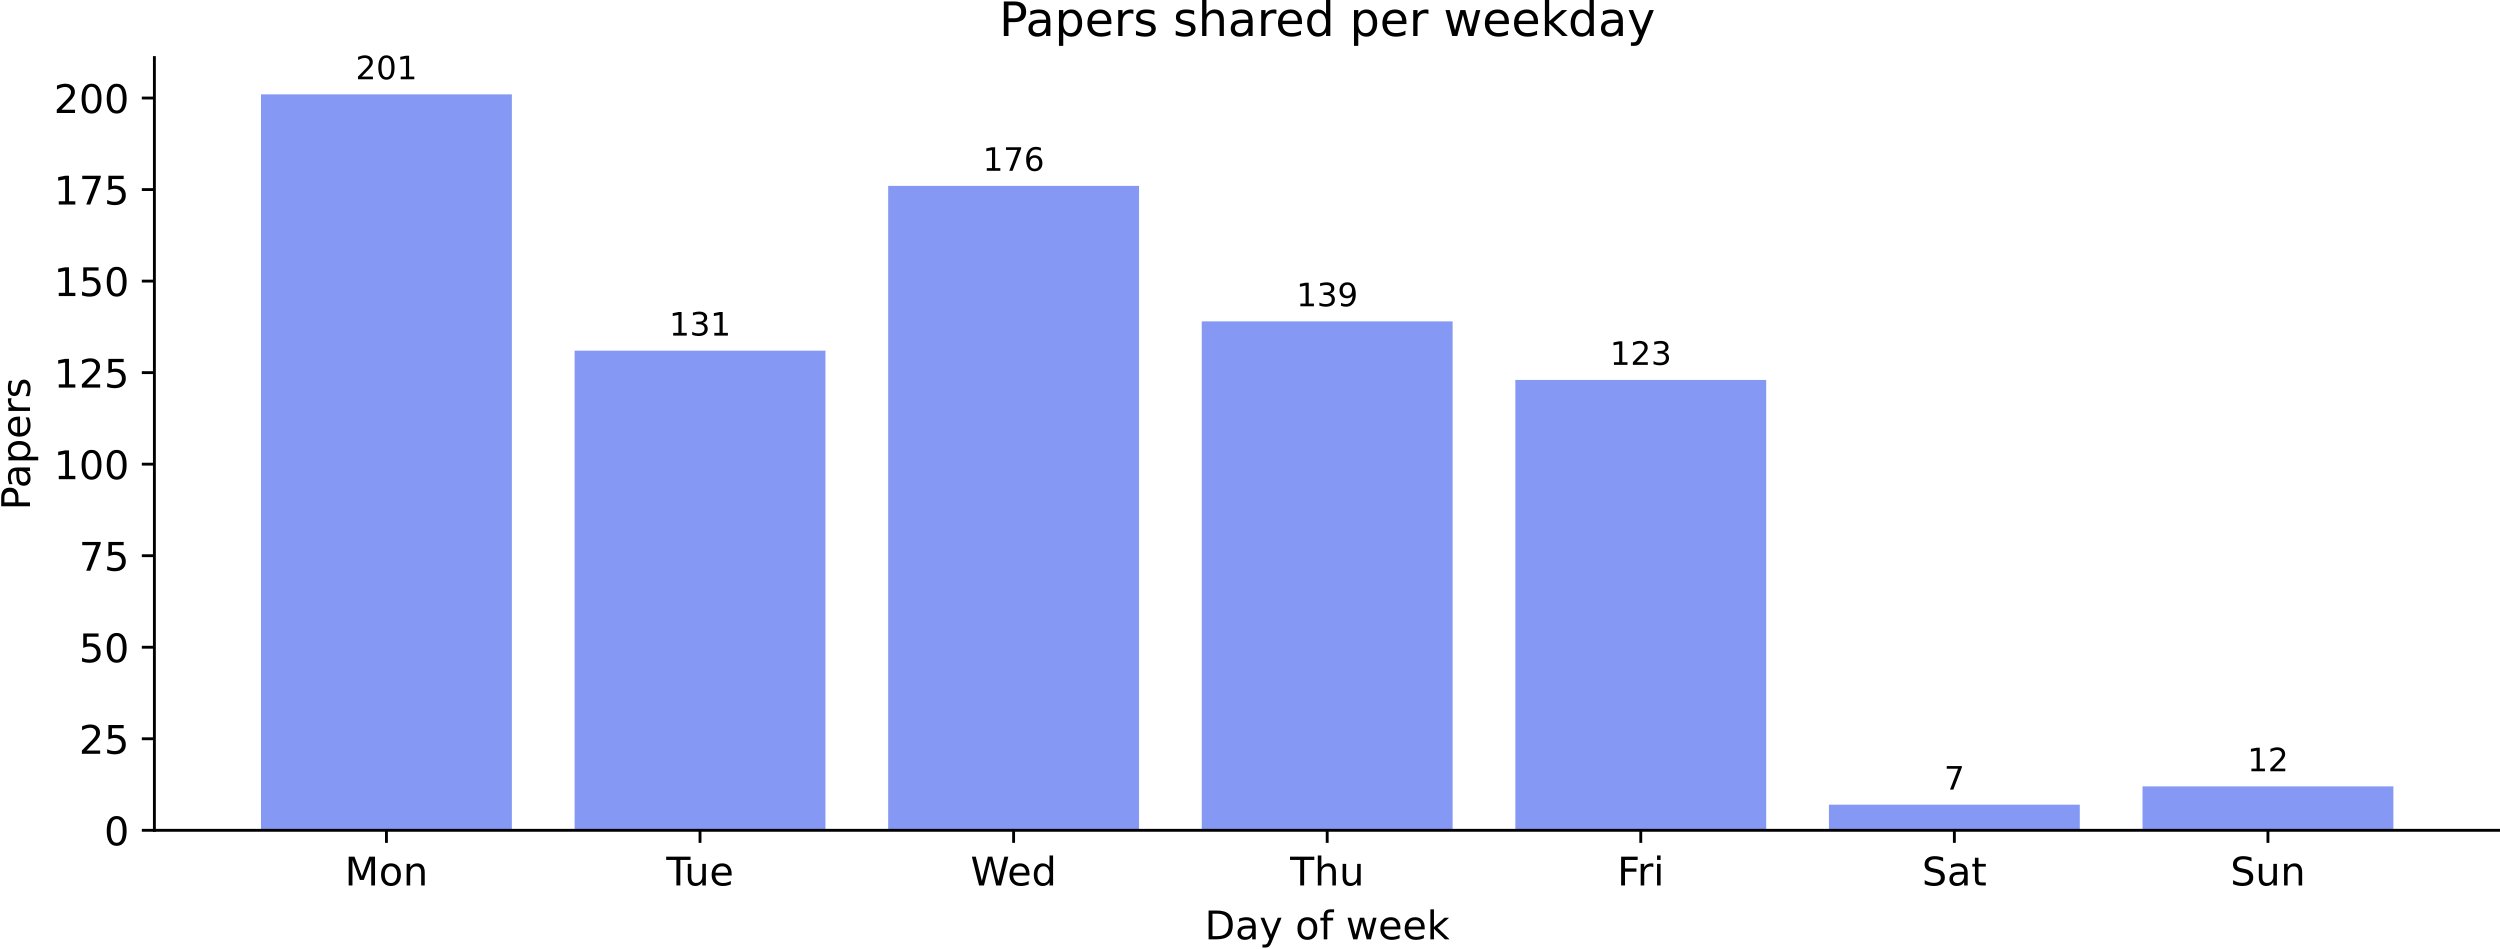
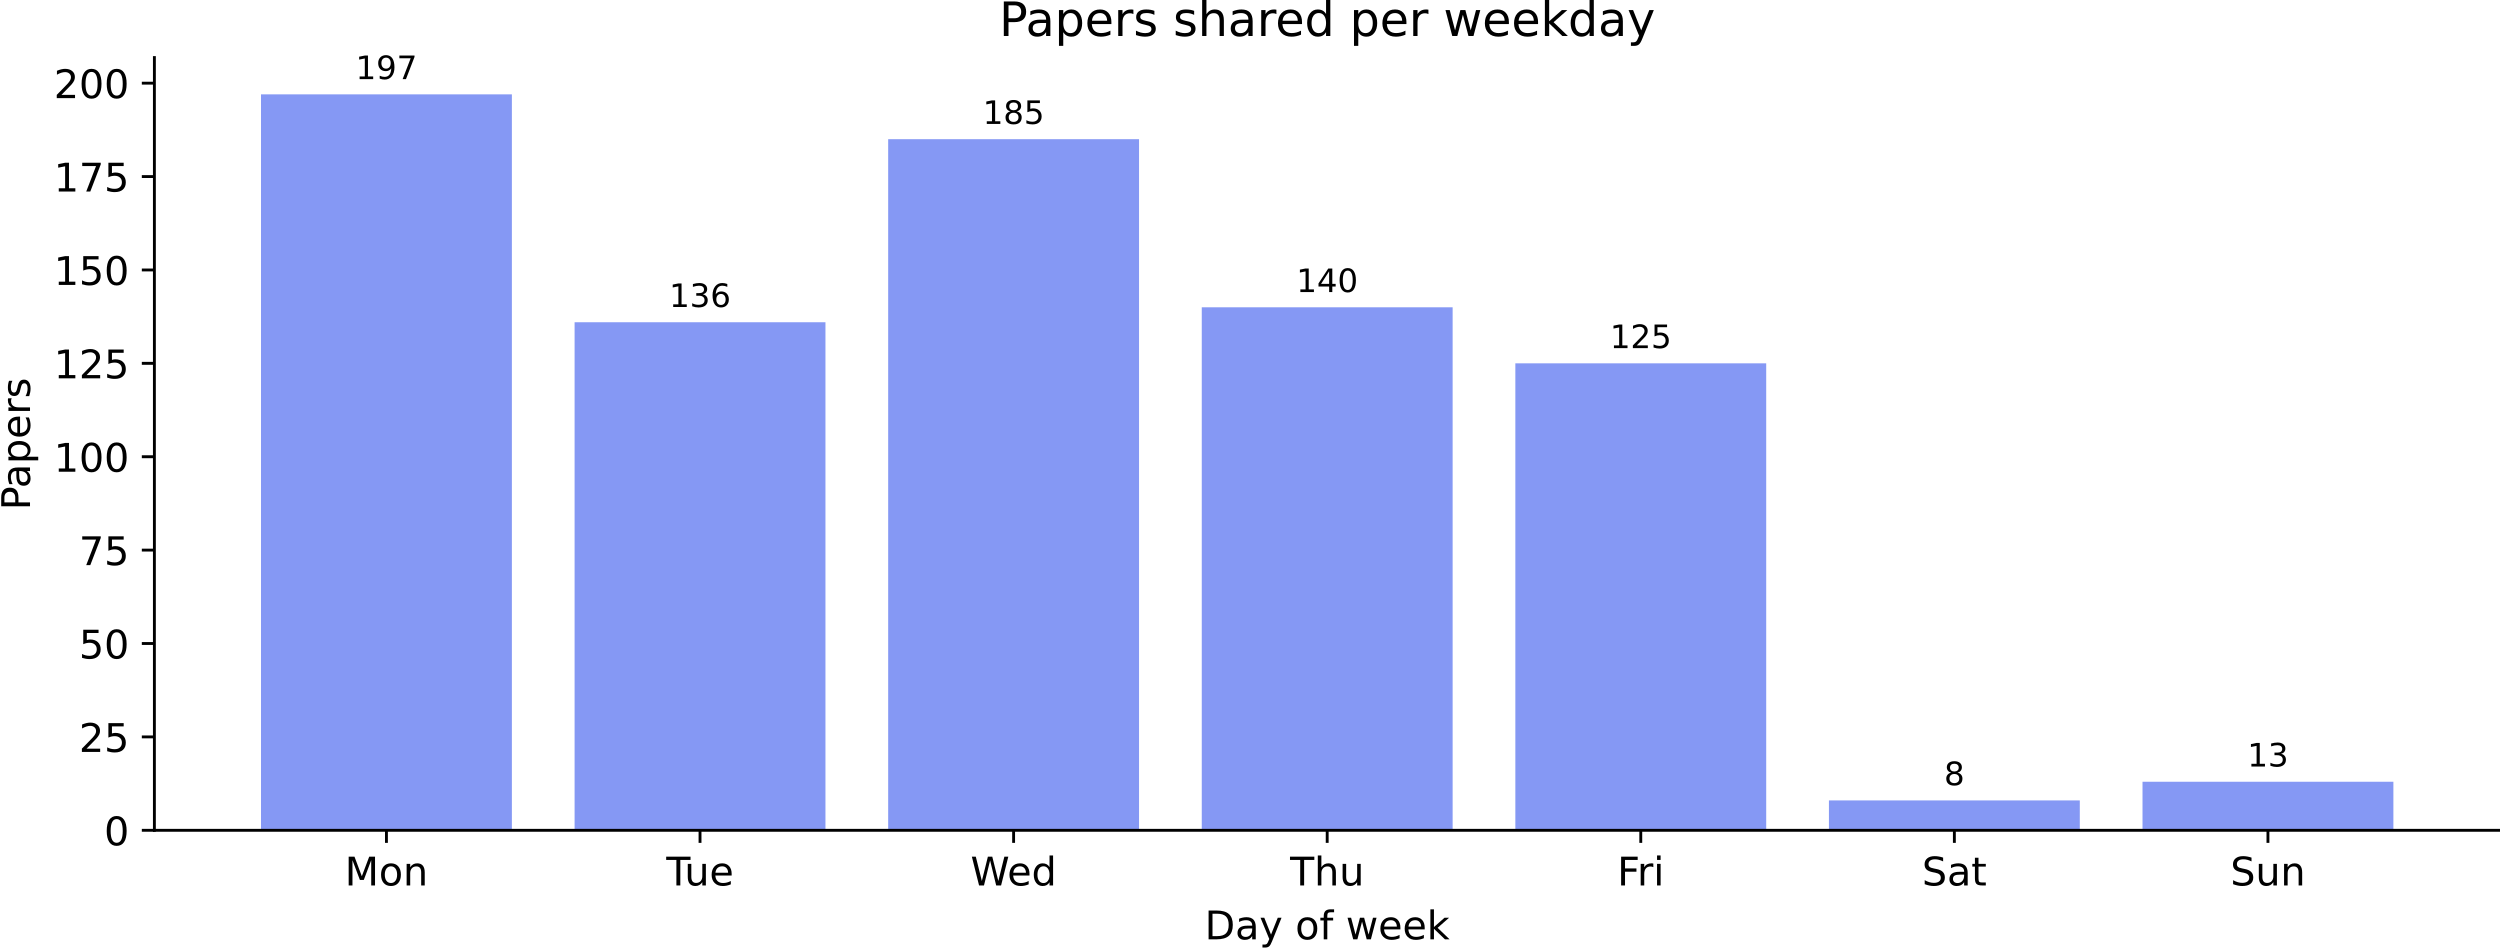
<svg xmlns="http://www.w3.org/2000/svg" xmlns:xlink="http://www.w3.org/1999/xlink" width="696.24pt" height="264.24pt" viewBox="0 0 696.24 264.24" version="1.1">
  <defs>
    <style type="text/css">*{stroke-linejoin: round; stroke-linecap: butt}</style>
  </defs>
  <g id="figure_1">
    <g id="patch_1">
      <path d="M 0 264.24  L 696.24 264.24  L 696.24 0  L 0 0  L 0 264.24  z " style="fill: none" />
    </g>
    <g id="axes_1">
      <g id="patch_2">
        <path d="M 42.996 231.238  L 696.24 231.238  L 696.24 16.03  L 42.996 16.03  L 42.996 231.238  z " style="fill: none" />
      </g>
      <g id="patch_3">
-         <path d="M 72.689 231.238  L 142.555 231.238  L 142.555 26.278  L 72.689 26.278  z " clip-path="url(#p24e86cf86c)" style="fill: #4361ee; opacity: 0.65" />
+         <path d="M 72.689 231.238  L 142.555 231.238  L 142.555 26.278  L 72.689 26.278  z " clip-path="url(#p5d8874cac0)" style="fill: #4361ee; opacity: 0.65" />
      </g>
      <g id="patch_4">
-         <path d="M 160.021 231.238  L 229.887 231.238  L 229.887 97.657  L 160.021 97.657  z " clip-path="url(#p24e86cf86c)" style="fill: #4361ee; opacity: 0.65" />
+         <path d="M 160.021 231.238  L 229.887 231.238  L 229.887 89.743  L 160.021 89.743  z " clip-path="url(#p5d8874cac0)" style="fill: #4361ee; opacity: 0.65" />
      </g>
      <g id="patch_5">
-         <path d="M 247.353 231.238  L 317.219 231.238  L 317.219 51.771  L 247.353 51.771  z " clip-path="url(#p24e86cf86c)" style="fill: #4361ee; opacity: 0.65" />
+         <path d="M 247.353 231.238  L 317.219 231.238  L 317.219 38.763  L 247.353 38.763  z " clip-path="url(#p5d8874cac0)" style="fill: #4361ee; opacity: 0.65" />
      </g>
      <g id="patch_6">
-         <path d="M 334.685 231.238  L 404.551 231.238  L 404.551 89.5  L 334.685 89.5  z " clip-path="url(#p24e86cf86c)" style="fill: #4361ee; opacity: 0.65" />
+         <path d="M 334.685 231.238  L 404.551 231.238  L 404.551 85.581  L 334.685 85.581  z " clip-path="url(#p5d8874cac0)" style="fill: #4361ee; opacity: 0.65" />
      </g>
      <g id="patch_7">
-         <path d="M 422.017 231.238  L 491.883 231.238  L 491.883 105.815  L 422.017 105.815  z " clip-path="url(#p24e86cf86c)" style="fill: #4361ee; opacity: 0.65" />
+         <path d="M 422.017 231.238  L 491.883 231.238  L 491.883 101.187  L 422.017 101.187  z " clip-path="url(#p5d8874cac0)" style="fill: #4361ee; opacity: 0.65" />
      </g>
      <g id="patch_8">
-         <path d="M 509.349 231.238  L 579.215 231.238  L 579.215 224.1  L 509.349 224.1  z " clip-path="url(#p24e86cf86c)" style="fill: #4361ee; opacity: 0.65" />
+         <path d="M 509.349 231.238  L 579.215 231.238  L 579.215 222.915  L 509.349 222.915  z " clip-path="url(#p5d8874cac0)" style="fill: #4361ee; opacity: 0.65" />
      </g>
      <g id="patch_9">
-         <path d="M 596.681 231.238  L 666.547 231.238  L 666.547 219.002  L 596.681 219.002  z " clip-path="url(#p24e86cf86c)" style="fill: #4361ee; opacity: 0.65" />
+         <path d="M 596.681 231.238  L 666.547 231.238  L 666.547 217.713  L 596.681 217.713  z " clip-path="url(#p5d8874cac0)" style="fill: #4361ee; opacity: 0.65" />
      </g>
      <g id="matplotlib.axis_1">
        <g id="xtick_1">
          <g id="line2d_1">
            <defs>
-               <path id="m983532cb36" d="M 0 0  L 0 3.5  " style="stroke: #000000; stroke-width: 0.8" />
+               <path id="m17632dbba5" d="M 0 0  L 0 3.5  " style="stroke: #000000; stroke-width: 0.8" />
            </defs>
            <g>
-               <use xlink:href="#m983532cb36" x="107.622" y="231.238" style="stroke: #000000; stroke-width: 0.8" />
+               <use xlink:href="#m17632dbba5" x="107.622" y="231.238" style="stroke: #000000; stroke-width: 0.8" />
            </g>
          </g>
          <g id="text_1">
            <g transform="translate(96.02556 246.5957) scale(0.11 -0.11)">
              <defs>
                <path id="DejaVuSans-30" d="M 628 4666  L 1569 4666  L 2759 1491  L 3956 4666  L 4897 4666  L 4897 0  L 4281 0  L 4281 4097  L 3078 897  L 2444 897  L 1241 4097  L 1241 0  L 628 0  L 628 4666  z " transform="scale(0.015625)" />
                <path id="DejaVuSans-52" d="M 1959 3097  Q 1497 3097 1228 2736  Q 959 2375 959 1747  Q 959 1119 1226 758  Q 1494 397 1959 397  Q 2419 397 2687 759  Q 2956 1122 2956 1747  Q 2956 2369 2687 2733  Q 2419 3097 1959 3097  z M 1959 3584  Q 2709 3584 3137 3096  Q 3566 2609 3566 1747  Q 3566 888 3137 398  Q 2709 -91 1959 -91  Q 1206 -91 779 398  Q 353 888 353 1747  Q 353 2609 779 3096  Q 1206 3584 1959 3584  z " transform="scale(0.015625)" />
                <path id="DejaVuSans-51" d="M 3513 2113  L 3513 0  L 2938 0  L 2938 2094  Q 2938 2591 2744 2837  Q 2550 3084 2163 3084  Q 1697 3084 1428 2787  Q 1159 2491 1159 1978  L 1159 0  L 581 0  L 581 3500  L 1159 3500  L 1159 2956  Q 1366 3272 1645 3428  Q 1925 3584 2291 3584  Q 2894 3584 3203 3211  Q 3513 2838 3513 2113  z " transform="scale(0.015625)" />
              </defs>
              <use xlink:href="#DejaVuSans-30" />
              <use xlink:href="#DejaVuSans-52" transform="translate(86.28125 0)" />
              <use xlink:href="#DejaVuSans-51" transform="translate(147.4688 0)" />
            </g>
          </g>
        </g>
        <g id="xtick_2">
          <g id="line2d_2">
            <g>
-               <use xlink:href="#m983532cb36" x="194.954" y="231.238" style="stroke: #000000; stroke-width: 0.8" />
+               <use xlink:href="#m17632dbba5" x="194.954" y="231.238" style="stroke: #000000; stroke-width: 0.8" />
            </g>
          </g>
          <g id="text_2">
            <g transform="translate(185.5602 246.5957) scale(0.11 -0.11)">
              <defs>
                <path id="DejaVuSans-37" d="M -19 4666  L 3928 4666  L 3928 4134  L 2272 4134  L 2272 0  L 1638 0  L 1638 4134  L -19 4134  L -19 4666  z " transform="scale(0.015625)" />
                <path id="DejaVuSans-58" d="M 544 1381  L 544 3500  L 1119 3500  L 1119 1403  Q 1119 906 1312 657  Q 1506 409 1894 409  Q 2359 409 2629 706  Q 2900 1003 2900 1516  L 2900 3500  L 3475 3500  L 3475 0  L 2900 0  L 2900 538  Q 2691 219 2414 64  Q 2138 -91 1772 -91  Q 1169 -91 856 284  Q 544 659 544 1381  z M 1991 3584  L 1991 3584  z " transform="scale(0.015625)" />
                <path id="DejaVuSans-48" d="M 3597 1894  L 3597 1613  L 953 1613  Q 991 1019 1311 708  Q 1631 397 2203 397  Q 2534 397 2845 478  Q 3156 559 3463 722  L 3463 178  Q 3153 47 2828 -22  Q 2503 -91 2169 -91  Q 1331 -91 842 396  Q 353 884 353 1716  Q 353 2575 817 3079  Q 1281 3584 2069 3584  Q 2775 3584 3186 3129  Q 3597 2675 3597 1894  z M 3022 2063  Q 3016 2534 2758 2815  Q 2500 3097 2075 3097  Q 1594 3097 1305 2825  Q 1016 2553 972 2059  L 3022 2063  z " transform="scale(0.015625)" />
              </defs>
              <use xlink:href="#DejaVuSans-37" />
              <use xlink:href="#DejaVuSans-58" transform="translate(45.89062 0)" />
              <use xlink:href="#DejaVuSans-48" transform="translate(109.2656 0)" />
            </g>
          </g>
        </g>
        <g id="xtick_3">
          <g id="line2d_3">
            <g>
-               <use xlink:href="#m983532cb36" x="282.286" y="231.238" style="stroke: #000000; stroke-width: 0.8" />
+               <use xlink:href="#m17632dbba5" x="282.286" y="231.238" style="stroke: #000000; stroke-width: 0.8" />
            </g>
          </g>
          <g id="text_3">
            <g transform="translate(270.2944 246.5966) scale(0.11 -0.11)">
              <defs>
                <path id="DejaVuSans-3a" d="M 213 4666  L 850 4666  L 1831 722  L 2809 4666  L 3519 4666  L 4500 722  L 5478 4666  L 6119 4666  L 4947 0  L 4153 0  L 3169 4050  L 2175 0  L 1381 0  L 213 4666  z " transform="scale(0.015625)" />
                <path id="DejaVuSans-47" d="M 2906 2969  L 2906 4863  L 3481 4863  L 3481 0  L 2906 0  L 2906 525  Q 2725 213 2448 61  Q 2172 -91 1784 -91  Q 1150 -91 751 415  Q 353 922 353 1747  Q 353 2572 751 3078  Q 1150 3584 1784 3584  Q 2172 3584 2448 3432  Q 2725 3281 2906 2969  z M 947 1747  Q 947 1113 1208 752  Q 1469 391 1925 391  Q 2381 391 2643 752  Q 2906 1113 2906 1747  Q 2906 2381 2643 2742  Q 2381 3103 1925 3103  Q 1469 3103 1208 2742  Q 947 2381 947 1747  z " transform="scale(0.015625)" />
              </defs>
              <use xlink:href="#DejaVuSans-3a" />
              <use xlink:href="#DejaVuSans-48" transform="translate(93.01562 0)" />
              <use xlink:href="#DejaVuSans-47" transform="translate(154.5469 0)" />
            </g>
          </g>
        </g>
        <g id="xtick_4">
          <g id="line2d_4">
            <g>
-               <use xlink:href="#m983532cb36" x="369.618" y="231.238" style="stroke: #000000; stroke-width: 0.8" />
+               <use xlink:href="#m17632dbba5" x="369.618" y="231.238" style="stroke: #000000; stroke-width: 0.8" />
            </g>
          </g>
          <g id="text_4">
            <g transform="translate(359.2876 246.5966) scale(0.11 -0.11)">
              <defs>
                <path id="DejaVuSans-4b" d="M 3513 2113  L 3513 0  L 2938 0  L 2938 2094  Q 2938 2591 2744 2837  Q 2550 3084 2163 3084  Q 1697 3084 1428 2787  Q 1159 2491 1159 1978  L 1159 0  L 581 0  L 581 4863  L 1159 4863  L 1159 2956  Q 1366 3272 1645 3428  Q 1925 3584 2291 3584  Q 2894 3584 3203 3211  Q 3513 2838 3513 2113  z " transform="scale(0.015625)" />
              </defs>
              <use xlink:href="#DejaVuSans-37" />
              <use xlink:href="#DejaVuSans-4b" transform="translate(61.07812 0)" />
              <use xlink:href="#DejaVuSans-58" transform="translate(124.4531 0)" />
            </g>
          </g>
        </g>
        <g id="xtick_5">
          <g id="line2d_5">
            <g>
-               <use xlink:href="#m983532cb36" x="456.95" y="231.238" style="stroke: #000000; stroke-width: 0.8" />
+               <use xlink:href="#m17632dbba5" x="456.95" y="231.238" style="stroke: #000000; stroke-width: 0.8" />
            </g>
          </g>
          <g id="text_5">
            <g transform="translate(450.3983 246.5966) scale(0.11 -0.11)">
              <defs>
                <path id="DejaVuSans-29" d="M 628 4666  L 3309 4666  L 3309 4134  L 1259 4134  L 1259 2759  L 3109 2759  L 3109 2228  L 1259 2228  L 1259 0  L 628 0  L 628 4666  z " transform="scale(0.015625)" />
                <path id="DejaVuSans-55" d="M 2631 2963  Q 2534 3019 2420 3045  Q 2306 3072 2169 3072  Q 1681 3072 1420 2755  Q 1159 2438 1159 1844  L 1159 0  L 581 0  L 581 3500  L 1159 3500  L 1159 2956  Q 1341 3275 1631 3429  Q 1922 3584 2338 3584  Q 2397 3584 2469 3576  Q 2541 3569 2628 3553  L 2631 2963  z " transform="scale(0.015625)" />
                <path id="DejaVuSans-4c" d="M 603 3500  L 1178 3500  L 1178 0  L 603 0  L 603 3500  z M 603 4863  L 1178 4863  L 1178 4134  L 603 4134  L 603 4863  z " transform="scale(0.015625)" />
              </defs>
              <use xlink:href="#DejaVuSans-29" />
              <use xlink:href="#DejaVuSans-55" transform="translate(50.23438 0)" />
              <use xlink:href="#DejaVuSans-4c" transform="translate(91.34375 0)" />
            </g>
          </g>
        </g>
        <g id="xtick_6">
          <g id="line2d_6">
            <g>
-               <use xlink:href="#m983532cb36" x="544.282" y="231.238" style="stroke: #000000; stroke-width: 0.8" />
+               <use xlink:href="#m17632dbba5" x="544.282" y="231.238" style="stroke: #000000; stroke-width: 0.8" />
            </g>
          </g>
          <g id="text_6">
            <g transform="translate(535.2639 246.5957) scale(0.11 -0.11)">
              <defs>
                <path id="DejaVuSans-36" d="M 3425 4513  L 3425 3897  Q 3066 4069 2747 4153  Q 2428 4238 2131 4238  Q 1616 4238 1336 4038  Q 1056 3838 1056 3469  Q 1056 3159 1242 3001  Q 1428 2844 1947 2747  L 2328 2669  Q 3034 2534 3370 2195  Q 3706 1856 3706 1288  Q 3706 609 3251 259  Q 2797 -91 1919 -91  Q 1588 -91 1214 -16  Q 841 59 441 206  L 441 856  Q 825 641 1194 531  Q 1563 422 1919 422  Q 2459 422 2753 634  Q 3047 847 3047 1241  Q 3047 1584 2836 1778  Q 2625 1972 2144 2069  L 1759 2144  Q 1053 2284 737 2584  Q 422 2884 422 3419  Q 422 4038 858 4394  Q 1294 4750 2059 4750  Q 2388 4750 2728 4690  Q 3069 4631 3425 4513  z " transform="scale(0.015625)" />
                <path id="DejaVuSans-44" d="M 2194 1759  Q 1497 1759 1228 1600  Q 959 1441 959 1056  Q 959 750 1161 570  Q 1363 391 1709 391  Q 2188 391 2477 730  Q 2766 1069 2766 1631  L 2766 1759  L 2194 1759  z M 3341 1997  L 3341 0  L 2766 0  L 2766 531  Q 2569 213 2275 61  Q 1981 -91 1556 -91  Q 1019 -91 701 211  Q 384 513 384 1019  Q 384 1609 779 1909  Q 1175 2209 1959 2209  L 2766 2209  L 2766 2266  Q 2766 2663 2505 2880  Q 2244 3097 1772 3097  Q 1472 3097 1187 3025  Q 903 2953 641 2809  L 641 3341  Q 956 3463 1253 3523  Q 1550 3584 1831 3584  Q 2591 3584 2966 3190  Q 3341 2797 3341 1997  z " transform="scale(0.015625)" />
                <path id="DejaVuSans-57" d="M 1172 4494  L 1172 3500  L 2356 3500  L 2356 3053  L 1172 3053  L 1172 1153  Q 1172 725 1289 603  Q 1406 481 1766 481  L 2356 481  L 2356 0  L 1766 0  Q 1100 0 847 248  Q 594 497 594 1153  L 594 3053  L 172 3053  L 172 3500  L 594 3500  L 594 4494  L 1172 4494  z " transform="scale(0.015625)" />
              </defs>
              <use xlink:href="#DejaVuSans-36" />
              <use xlink:href="#DejaVuSans-44" transform="translate(63.48438 0)" />
              <use xlink:href="#DejaVuSans-57" transform="translate(124.7656 0)" />
            </g>
          </g>
        </g>
        <g id="xtick_7">
          <g id="line2d_7">
            <g>
-               <use xlink:href="#m983532cb36" x="631.614" y="231.238" style="stroke: #000000; stroke-width: 0.8" />
+               <use xlink:href="#m17632dbba5" x="631.614" y="231.238" style="stroke: #000000; stroke-width: 0.8" />
            </g>
          </g>
          <g id="text_7">
            <g transform="translate(621.1514 246.5957) scale(0.11 -0.11)">
              <use xlink:href="#DejaVuSans-36" />
              <use xlink:href="#DejaVuSans-58" transform="translate(63.48438 0)" />
              <use xlink:href="#DejaVuSans-51" transform="translate(126.8594 0)" />
            </g>
          </g>
        </g>
        <g id="text_8">
          <g transform="translate(335.5087 261.5974) scale(0.11 -0.11)">
            <defs>
              <path id="DejaVuSans-27" d="M 1259 4147  L 1259 519  L 2022 519  Q 2988 519 3436 956  Q 3884 1394 3884 2338  Q 3884 3275 3436 3711  Q 2988 4147 2022 4147  L 1259 4147  z M 628 4666  L 1925 4666  Q 3281 4666 3915 4102  Q 4550 3538 4550 2338  Q 4550 1131 3912 565  Q 3275 0 1925 0  L 628 0  L 628 4666  z " transform="scale(0.015625)" />
              <path id="DejaVuSans-5c" d="M 2059 -325  Q 1816 -950 1584 -1140  Q 1353 -1331 966 -1331  L 506 -1331  L 506 -850  L 844 -850  Q 1081 -850 1212 -737  Q 1344 -625 1503 -206  L 1606 56  L 191 3500  L 800 3500  L 1894 763  L 2988 3500  L 3597 3500  L 2059 -325  z " transform="scale(0.015625)" />
              <path id="DejaVuSans-3" transform="scale(0.015625)" />
              <path id="DejaVuSans-49" d="M 2375 4863  L 2375 4384  L 1825 4384  Q 1516 4384 1395 4259  Q 1275 4134 1275 3809  L 1275 3500  L 2222 3500  L 2222 3053  L 1275 3053  L 1275 0  L 697 0  L 697 3053  L 147 3053  L 147 3500  L 697 3500  L 697 3744  Q 697 4328 969 4595  Q 1241 4863 1831 4863  L 2375 4863  z " transform="scale(0.015625)" />
              <path id="DejaVuSans-5a" d="M 269 3500  L 844 3500  L 1563 769  L 2278 3500  L 2956 3500  L 3675 769  L 4391 3500  L 4966 3500  L 4050 0  L 3372 0  L 2619 2869  L 1863 0  L 1184 0  L 269 3500  z " transform="scale(0.015625)" />
              <path id="DejaVuSans-4e" d="M 581 4863  L 1159 4863  L 1159 1991  L 2875 3500  L 3609 3500  L 1753 1863  L 3688 0  L 2938 0  L 1159 1709  L 1159 0  L 581 0  L 581 4863  z " transform="scale(0.015625)" />
            </defs>
            <use xlink:href="#DejaVuSans-27" />
            <use xlink:href="#DejaVuSans-44" transform="translate(77 0)" />
            <use xlink:href="#DejaVuSans-5c" transform="translate(138.2812 0)" />
            <use xlink:href="#DejaVuSans-3" transform="translate(197.4688 0)" />
            <use xlink:href="#DejaVuSans-52" transform="translate(229.25 0)" />
            <use xlink:href="#DejaVuSans-49" transform="translate(290.4375 0)" />
            <use xlink:href="#DejaVuSans-3" transform="translate(325.6406 0)" />
            <use xlink:href="#DejaVuSans-5a" transform="translate(357.4219 0)" />
            <use xlink:href="#DejaVuSans-48" transform="translate(439.2031 0)" />
            <use xlink:href="#DejaVuSans-48" transform="translate(500.7344 0)" />
            <use xlink:href="#DejaVuSans-4e" transform="translate(562.2656 0)" />
          </g>
        </g>
      </g>
      <g id="matplotlib.axis_2">
        <g id="ytick_1">
          <g id="line2d_8">
            <defs>
-               <path id="m5b19812a33" d="M 0 0  L -3.5 0  " style="stroke: #000000; stroke-width: 0.8" />
+               <path id="mddd798227a" d="M 0 0  L -3.5 0  " style="stroke: #000000; stroke-width: 0.8" />
            </defs>
            <g>
-               <use xlink:href="#m5b19812a33" x="42.996" y="231.238" style="stroke: #000000; stroke-width: 0.8" />
+               <use xlink:href="#mddd798227a" x="42.996" y="231.238" style="stroke: #000000; stroke-width: 0.8" />
            </g>
          </g>
          <g id="text_9">
            <g transform="translate(28.9975 235.417) scale(0.11 -0.11)">
              <defs>
                <path id="DejaVuSans-13" d="M 2034 4250  Q 1547 4250 1301 3770  Q 1056 3291 1056 2328  Q 1056 1369 1301 889  Q 1547 409 2034 409  Q 2525 409 2770 889  Q 3016 1369 3016 2328  Q 3016 3291 2770 3770  Q 2525 4250 2034 4250  z M 2034 4750  Q 2819 4750 3233 4129  Q 3647 3509 3647 2328  Q 3647 1150 3233 529  Q 2819 -91 2034 -91  Q 1250 -91 836 529  Q 422 1150 422 2328  Q 422 3509 836 4129  Q 1250 4750 2034 4750  z " transform="scale(0.015625)" />
              </defs>
              <use xlink:href="#DejaVuSans-13" />
            </g>
          </g>
        </g>
        <g id="ytick_2">
          <g id="line2d_9">
            <g>
-               <use xlink:href="#m5b19812a33" x="42.996" y="205.746" style="stroke: #000000; stroke-width: 0.8" />
+               <use xlink:href="#mddd798227a" x="42.996" y="205.228" style="stroke: #000000; stroke-width: 0.8" />
            </g>
          </g>
          <g id="text_10">
-             <g transform="translate(21.99875 209.9244) scale(0.11 -0.11)">
+             <g transform="translate(21.99875 209.4068) scale(0.11 -0.11)">
              <defs>
                <path id="DejaVuSans-15" d="M 1228 531  L 3431 531  L 3431 0  L 469 0  L 469 531  Q 828 903 1448 1529  Q 2069 2156 2228 2338  Q 2531 2678 2651 2914  Q 2772 3150 2772 3378  Q 2772 3750 2511 3984  Q 2250 4219 1831 4219  Q 1534 4219 1204 4116  Q 875 4013 500 3803  L 500 4441  Q 881 4594 1212 4672  Q 1544 4750 1819 4750  Q 2544 4750 2975 4387  Q 3406 4025 3406 3419  Q 3406 3131 3298 2873  Q 3191 2616 2906 2266  Q 2828 2175 2409 1742  Q 1991 1309 1228 531  z " transform="scale(0.015625)" />
                <path id="DejaVuSans-18" d="M 691 4666  L 3169 4666  L 3169 4134  L 1269 4134  L 1269 2991  Q 1406 3038 1543 3061  Q 1681 3084 1819 3084  Q 2600 3084 3056 2656  Q 3513 2228 3513 1497  Q 3513 744 3044 326  Q 2575 -91 1722 -91  Q 1428 -91 1123 -41  Q 819 9 494 109  L 494 744  Q 775 591 1075 516  Q 1375 441 1709 441  Q 2250 441 2565 725  Q 2881 1009 2881 1497  Q 2881 1984 2565 2268  Q 2250 2553 1709 2553  Q 1456 2553 1204 2497  Q 953 2441 691 2322  L 691 4666  z " transform="scale(0.015625)" />
              </defs>
              <use xlink:href="#DejaVuSans-15" />
              <use xlink:href="#DejaVuSans-18" transform="translate(63.625 0)" />
            </g>
          </g>
        </g>
        <g id="ytick_3">
          <g id="line2d_10">
            <g>
-               <use xlink:href="#m5b19812a33" x="42.996" y="180.253" style="stroke: #000000; stroke-width: 0.8" />
+               <use xlink:href="#mddd798227a" x="42.996" y="179.218" style="stroke: #000000; stroke-width: 0.8" />
            </g>
          </g>
          <g id="text_11">
-             <g transform="translate(21.99875 184.4318) scale(0.11 -0.11)">
+             <g transform="translate(21.99875 183.3966) scale(0.11 -0.11)">
              <use xlink:href="#DejaVuSans-18" />
              <use xlink:href="#DejaVuSans-13" transform="translate(63.625 0)" />
            </g>
          </g>
        </g>
        <g id="ytick_4">
          <g id="line2d_11">
            <g>
-               <use xlink:href="#m5b19812a33" x="42.996" y="154.761" style="stroke: #000000; stroke-width: 0.8" />
+               <use xlink:href="#mddd798227a" x="42.996" y="153.208" style="stroke: #000000; stroke-width: 0.8" />
            </g>
          </g>
          <g id="text_12">
-             <g transform="translate(21.99875 158.9393) scale(0.11 -0.11)">
+             <g transform="translate(21.99875 157.3864) scale(0.11 -0.11)">
              <defs>
                <path id="DejaVuSans-1a" d="M 525 4666  L 3525 4666  L 3525 4397  L 1831 0  L 1172 0  L 2766 4134  L 525 4134  L 525 4666  z " transform="scale(0.015625)" />
              </defs>
              <use xlink:href="#DejaVuSans-1a" />
              <use xlink:href="#DejaVuSans-18" transform="translate(63.625 0)" />
            </g>
          </g>
        </g>
        <g id="ytick_5">
          <g id="line2d_12">
            <g>
-               <use xlink:href="#m5b19812a33" x="42.996" y="129.268" style="stroke: #000000; stroke-width: 0.8" />
+               <use xlink:href="#mddd798227a" x="42.996" y="127.198" style="stroke: #000000; stroke-width: 0.8" />
            </g>
          </g>
          <g id="text_13">
-             <g transform="translate(15 133.4467) scale(0.11 -0.11)">
+             <g transform="translate(15 131.3762) scale(0.11 -0.11)">
              <defs>
                <path id="DejaVuSans-14" d="M 794 531  L 1825 531  L 1825 4091  L 703 3866  L 703 4441  L 1819 4666  L 2450 4666  L 2450 531  L 3481 531  L 3481 0  L 794 0  L 794 531  z " transform="scale(0.015625)" />
              </defs>
              <use xlink:href="#DejaVuSans-14" />
              <use xlink:href="#DejaVuSans-13" transform="translate(63.625 0)" />
              <use xlink:href="#DejaVuSans-13" transform="translate(127.25 0)" />
            </g>
          </g>
        </g>
        <g id="ytick_6">
          <g id="line2d_13">
            <g>
-               <use xlink:href="#m5b19812a33" x="42.996" y="103.775" style="stroke: #000000; stroke-width: 0.8" />
+               <use xlink:href="#mddd798227a" x="42.996" y="101.187" style="stroke: #000000; stroke-width: 0.8" />
            </g>
          </g>
          <g id="text_14">
-             <g transform="translate(15 107.9541) scale(0.11 -0.11)">
+             <g transform="translate(15 105.366) scale(0.11 -0.11)">
              <use xlink:href="#DejaVuSans-14" />
              <use xlink:href="#DejaVuSans-15" transform="translate(63.625 0)" />
              <use xlink:href="#DejaVuSans-18" transform="translate(127.25 0)" />
            </g>
          </g>
        </g>
        <g id="ytick_7">
          <g id="line2d_14">
            <g>
-               <use xlink:href="#m5b19812a33" x="42.996" y="78.283" style="stroke: #000000; stroke-width: 0.8" />
+               <use xlink:href="#mddd798227a" x="42.996" y="75.177" style="stroke: #000000; stroke-width: 0.8" />
            </g>
          </g>
          <g id="text_15">
-             <g transform="translate(15 82.46152) scale(0.11 -0.11)">
+             <g transform="translate(15 79.35583) scale(0.11 -0.11)">
              <use xlink:href="#DejaVuSans-14" />
              <use xlink:href="#DejaVuSans-18" transform="translate(63.625 0)" />
              <use xlink:href="#DejaVuSans-13" transform="translate(127.25 0)" />
            </g>
          </g>
        </g>
        <g id="ytick_8">
          <g id="line2d_15">
            <g>
-               <use xlink:href="#m5b19812a33" x="42.996" y="52.79" style="stroke: #000000; stroke-width: 0.8" />
+               <use xlink:href="#mddd798227a" x="42.996" y="49.167" style="stroke: #000000; stroke-width: 0.8" />
            </g>
          </g>
          <g id="text_16">
-             <g transform="translate(15 56.96895) scale(0.11 -0.11)">
+             <g transform="translate(15 53.34564) scale(0.11 -0.11)">
              <use xlink:href="#DejaVuSans-14" />
              <use xlink:href="#DejaVuSans-1a" transform="translate(63.625 0)" />
              <use xlink:href="#DejaVuSans-18" transform="translate(127.25 0)" />
            </g>
          </g>
        </g>
        <g id="ytick_9">
          <g id="line2d_16">
            <g>
-               <use xlink:href="#m5b19812a33" x="42.996" y="27.298" style="stroke: #000000; stroke-width: 0.8" />
+               <use xlink:href="#mddd798227a" x="42.996" y="23.157" style="stroke: #000000; stroke-width: 0.8" />
            </g>
          </g>
          <g id="text_17">
-             <g transform="translate(15 31.47637) scale(0.11 -0.11)">
+             <g transform="translate(15 27.33544) scale(0.11 -0.11)">
              <use xlink:href="#DejaVuSans-15" />
              <use xlink:href="#DejaVuSans-13" transform="translate(63.625 0)" />
              <use xlink:href="#DejaVuSans-13" transform="translate(127.25 0)" />
            </g>
          </g>
        </g>
        <g id="text_18">
          <g transform="translate(8.357422 142.0763) rotate(-90) scale(0.11 -0.11)">
            <defs>
              <path id="DejaVuSans-33" d="M 1259 4147  L 1259 2394  L 2053 2394  Q 2494 2394 2734 2622  Q 2975 2850 2975 3272  Q 2975 3691 2734 3919  Q 2494 4147 2053 4147  L 1259 4147  z M 628 4666  L 2053 4666  Q 2838 4666 3239 4311  Q 3641 3956 3641 3272  Q 3641 2581 3239 2228  Q 2838 1875 2053 1875  L 1259 1875  L 1259 0  L 628 0  L 628 4666  z " transform="scale(0.015625)" />
              <path id="DejaVuSans-53" d="M 1159 525  L 1159 -1331  L 581 -1331  L 581 3500  L 1159 3500  L 1159 2969  Q 1341 3281 1617 3432  Q 1894 3584 2278 3584  Q 2916 3584 3314 3078  Q 3713 2572 3713 1747  Q 3713 922 3314 415  Q 2916 -91 2278 -91  Q 1894 -91 1617 61  Q 1341 213 1159 525  z M 3116 1747  Q 3116 2381 2855 2742  Q 2594 3103 2138 3103  Q 1681 3103 1420 2742  Q 1159 2381 1159 1747  Q 1159 1113 1420 752  Q 1681 391 2138 391  Q 2594 391 2855 752  Q 3116 1113 3116 1747  z " transform="scale(0.015625)" />
              <path id="DejaVuSans-56" d="M 2834 3397  L 2834 2853  Q 2591 2978 2328 3040  Q 2066 3103 1784 3103  Q 1356 3103 1142 2972  Q 928 2841 928 2578  Q 928 2378 1081 2264  Q 1234 2150 1697 2047  L 1894 2003  Q 2506 1872 2764 1633  Q 3022 1394 3022 966  Q 3022 478 2636 193  Q 2250 -91 1575 -91  Q 1294 -91 989 -36  Q 684 19 347 128  L 347 722  Q 666 556 975 473  Q 1284 391 1588 391  Q 1994 391 2212 530  Q 2431 669 2431 922  Q 2431 1156 2273 1281  Q 2116 1406 1581 1522  L 1381 1569  Q 847 1681 609 1914  Q 372 2147 372 2553  Q 372 3047 722 3315  Q 1072 3584 1716 3584  Q 2034 3584 2315 3537  Q 2597 3491 2834 3397  z " transform="scale(0.015625)" />
            </defs>
            <use xlink:href="#DejaVuSans-33" />
            <use xlink:href="#DejaVuSans-44" transform="translate(55.8125 0)" />
            <use xlink:href="#DejaVuSans-53" transform="translate(117.0938 0)" />
            <use xlink:href="#DejaVuSans-48" transform="translate(180.5781 0)" />
            <use xlink:href="#DejaVuSans-55" transform="translate(242.1094 0)" />
            <use xlink:href="#DejaVuSans-56" transform="translate(283.2188 0)" />
          </g>
        </g>
      </g>
      <g id="patch_10">
        <path d="M 42.996 231.238  L 42.996 16.03  " style="fill: none; stroke: #000000; stroke-width: 0.8; stroke-linejoin: miter; stroke-linecap: square" />
      </g>
      <g id="patch_11">
        <path d="M 42.996 231.238  L 696.24 231.238  " style="fill: none; stroke: #000000; stroke-width: 0.8; stroke-linejoin: miter; stroke-linecap: square" />
      </g>
      <g id="text_19">
-         <g transform="translate(99.03259 22.07644) scale(0.09 -0.09)">
-           <use xlink:href="#DejaVuSans-15" />
-           <use xlink:href="#DejaVuSans-13" transform="translate(63.625 0)" />
-           <use xlink:href="#DejaVuSans-14" transform="translate(127.25 0)" />
-         </g>
-       </g>
-       <g id="text_20">
-         <g transform="translate(186.3646 93.45566) scale(0.09 -0.09)">
-           <defs>
-             <path id="DejaVuSans-16" d="M 2597 2516  Q 3050 2419 3304 2112  Q 3559 1806 3559 1356  Q 3559 666 3084 287  Q 2609 -91 1734 -91  Q 1441 -91 1130 -33  Q 819 25 488 141  L 488 750  Q 750 597 1062 519  Q 1375 441 1716 441  Q 2309 441 2620 675  Q 2931 909 2931 1356  Q 2931 1769 2642 2001  Q 2353 2234 1838 2234  L 1294 2234  L 1294 2753  L 1863 2753  Q 2328 2753 2575 2939  Q 2822 3125 2822 3475  Q 2822 3834 2567 4026  Q 2313 4219 1838 4219  Q 1578 4219 1281 4162  Q 984 4106 628 3988  L 628 4550  Q 988 4650 1302 4700  Q 1616 4750 1894 4750  Q 2613 4750 3031 4423  Q 3450 4097 3450 3541  Q 3450 3153 3228 2886  Q 3006 2619 2597 2516  z " transform="scale(0.015625)" />
-           </defs>
-           <use xlink:href="#DejaVuSans-14" />
-           <use xlink:href="#DejaVuSans-16" transform="translate(63.625 0)" />
-           <use xlink:href="#DejaVuSans-14" transform="translate(127.25 0)" />
-         </g>
-       </g>
-       <g id="text_21">
-         <g transform="translate(273.6967 47.56902) scale(0.09 -0.09)">
-           <defs>
-             <path id="DejaVuSans-19" d="M 2113 2584  Q 1688 2584 1439 2293  Q 1191 2003 1191 1497  Q 1191 994 1439 701  Q 1688 409 2113 409  Q 2538 409 2786 701  Q 3034 994 3034 1497  Q 3034 2003 2786 2293  Q 2538 2584 2113 2584  z M 3366 4563  L 3366 3988  Q 3128 4100 2886 4159  Q 2644 4219 2406 4219  Q 1781 4219 1451 3797  Q 1122 3375 1075 2522  Q 1259 2794 1537 2939  Q 1816 3084 2150 3084  Q 2853 3084 3261 2657  Q 3669 2231 3669 1497  Q 3669 778 3244 343  Q 2819 -91 2113 -91  Q 1303 -91 875 529  Q 447 1150 447 2328  Q 447 3434 972 4092  Q 1497 4750 2381 4750  Q 2619 4750 2861 4703  Q 3103 4656 3366 4563  z " transform="scale(0.015625)" />
-           </defs>
-           <use xlink:href="#DejaVuSans-14" />
-           <use xlink:href="#DejaVuSans-1a" transform="translate(63.625 0)" />
-           <use xlink:href="#DejaVuSans-19" transform="translate(127.25 0)" />
-         </g>
-       </g>
-       <g id="text_22">
-         <g transform="translate(361.0288 85.29803) scale(0.09 -0.09)">
+         <g transform="translate(99.03259 22.03503) scale(0.09 -0.09)">
          <defs>
            <path id="DejaVuSans-1c" d="M 703 97  L 703 672  Q 941 559 1184 500  Q 1428 441 1663 441  Q 2288 441 2617 861  Q 2947 1281 2994 2138  Q 2813 1869 2534 1725  Q 2256 1581 1919 1581  Q 1219 1581 811 2004  Q 403 2428 403 3163  Q 403 3881 828 4315  Q 1253 4750 1959 4750  Q 2769 4750 3195 4129  Q 3622 3509 3622 2328  Q 3622 1225 3098 567  Q 2575 -91 1691 -91  Q 1453 -91 1209 -44  Q 966 3 703 97  z M 1959 2075  Q 2384 2075 2632 2365  Q 2881 2656 2881 3163  Q 2881 3666 2632 3958  Q 2384 4250 1959 4250  Q 1534 4250 1286 3958  Q 1038 3666 1038 3163  Q 1038 2656 1286 2365  Q 1534 2075 1959 2075  z " transform="scale(0.015625)" />
          </defs>
          <use xlink:href="#DejaVuSans-14" />
+           <use xlink:href="#DejaVuSans-1c" transform="translate(63.625 0)" />
+           <use xlink:href="#DejaVuSans-1a" transform="translate(127.25 0)" />
+         </g>
+       </g>
+       <g id="text_20">
+         <g transform="translate(186.3646 85.4999) scale(0.09 -0.09)">
+           <defs>
+             <path id="DejaVuSans-16" d="M 2597 2516  Q 3050 2419 3304 2112  Q 3559 1806 3559 1356  Q 3559 666 3084 287  Q 2609 -91 1734 -91  Q 1441 -91 1130 -33  Q 819 25 488 141  L 488 750  Q 750 597 1062 519  Q 1375 441 1716 441  Q 2309 441 2620 675  Q 2931 909 2931 1356  Q 2931 1769 2642 2001  Q 2353 2234 1838 2234  L 1294 2234  L 1294 2753  L 1863 2753  Q 2328 2753 2575 2939  Q 2822 3125 2822 3475  Q 2822 3834 2567 4026  Q 2313 4219 1838 4219  Q 1578 4219 1281 4162  Q 984 4106 628 3988  L 628 4550  Q 988 4650 1302 4700  Q 1616 4750 1894 4750  Q 2613 4750 3031 4423  Q 3450 4097 3450 3541  Q 3450 3153 3228 2886  Q 3006 2619 2597 2516  z " transform="scale(0.015625)" />
+             <path id="DejaVuSans-19" d="M 2113 2584  Q 1688 2584 1439 2293  Q 1191 2003 1191 1497  Q 1191 994 1439 701  Q 1688 409 2113 409  Q 2538 409 2786 701  Q 3034 994 3034 1497  Q 3034 2003 2786 2293  Q 2538 2584 2113 2584  z M 3366 4563  L 3366 3988  Q 3128 4100 2886 4159  Q 2644 4219 2406 4219  Q 1781 4219 1451 3797  Q 1122 3375 1075 2522  Q 1259 2794 1537 2939  Q 1816 3084 2150 3084  Q 2853 3084 3261 2657  Q 3669 2231 3669 1497  Q 3669 778 3244 343  Q 2819 -91 2113 -91  Q 1303 -91 875 529  Q 447 1150 447 2328  Q 447 3434 972 4092  Q 1497 4750 2381 4750  Q 2619 4750 2861 4703  Q 3103 4656 3366 4563  z " transform="scale(0.015625)" />
+           </defs>
+           <use xlink:href="#DejaVuSans-14" />
          <use xlink:href="#DejaVuSans-16" transform="translate(63.625 0)" />
-           <use xlink:href="#DejaVuSans-1c" transform="translate(127.25 0)" />
+           <use xlink:href="#DejaVuSans-19" transform="translate(127.25 0)" />
+         </g>
+       </g>
+       <g id="text_21">
+         <g transform="translate(273.6967 34.51992) scale(0.09 -0.09)">
+           <defs>
+             <path id="DejaVuSans-1b" d="M 2034 2216  Q 1584 2216 1326 1975  Q 1069 1734 1069 1313  Q 1069 891 1326 650  Q 1584 409 2034 409  Q 2484 409 2743 651  Q 3003 894 3003 1313  Q 3003 1734 2745 1975  Q 2488 2216 2034 2216  z M 1403 2484  Q 997 2584 770 2862  Q 544 3141 544 3541  Q 544 4100 942 4425  Q 1341 4750 2034 4750  Q 2731 4750 3128 4425  Q 3525 4100 3525 3541  Q 3525 3141 3298 2862  Q 3072 2584 2669 2484  Q 3125 2378 3379 2068  Q 3634 1759 3634 1313  Q 3634 634 3220 271  Q 2806 -91 2034 -91  Q 1263 -91 848 271  Q 434 634 434 1313  Q 434 1759 690 2068  Q 947 2378 1403 2484  z M 1172 3481  Q 1172 3119 1398 2916  Q 1625 2713 2034 2713  Q 2441 2713 2670 2916  Q 2900 3119 2900 3481  Q 2900 3844 2670 4047  Q 2441 4250 2034 4250  Q 1625 4250 1398 4047  Q 1172 3844 1172 3481  z " transform="scale(0.015625)" />
+           </defs>
+           <use xlink:href="#DejaVuSans-14" />
+           <use xlink:href="#DejaVuSans-1b" transform="translate(63.625 0)" />
+           <use xlink:href="#DejaVuSans-18" transform="translate(127.25 0)" />
+         </g>
+       </g>
+       <g id="text_22">
+         <g transform="translate(361.0288 81.33827) scale(0.09 -0.09)">
+           <defs>
+             <path id="DejaVuSans-17" d="M 2419 4116  L 825 1625  L 2419 1625  L 2419 4116  z M 2253 4666  L 3047 4666  L 3047 1625  L 3713 1625  L 3713 1100  L 3047 1100  L 3047 0  L 2419 0  L 2419 1100  L 313 1100  L 313 1709  L 2253 4666  z " transform="scale(0.015625)" />
+           </defs>
+           <use xlink:href="#DejaVuSans-14" />
+           <use xlink:href="#DejaVuSans-17" transform="translate(63.625 0)" />
+           <use xlink:href="#DejaVuSans-13" transform="translate(127.25 0)" />
        </g>
      </g>
      <g id="text_23">
-         <g transform="translate(448.3608 101.6133) scale(0.09 -0.09)">
+         <g transform="translate(448.3608 96.94439) scale(0.09 -0.09)">
          <use xlink:href="#DejaVuSans-14" />
          <use xlink:href="#DejaVuSans-15" transform="translate(63.625 0)" />
-           <use xlink:href="#DejaVuSans-16" transform="translate(127.25 0)" />
+           <use xlink:href="#DejaVuSans-18" transform="translate(127.25 0)" />
        </g>
      </g>
      <g id="text_24">
-         <g transform="translate(541.4191 219.8988) scale(0.09 -0.09)">
-           <use xlink:href="#DejaVuSans-1a" />
+         <g transform="translate(541.4191 218.6721) scale(0.09 -0.09)">
+           <use xlink:href="#DejaVuSans-1b" />
        </g>
      </g>
      <g id="text_25">
-         <g transform="translate(625.888 214.8003) scale(0.09 -0.09)">
-           <use xlink:href="#DejaVuSans-14" />
-           <use xlink:href="#DejaVuSans-15" transform="translate(63.625 0)" />
+         <g transform="translate(625.888 213.4701) scale(0.09 -0.09)">
+           <use xlink:href="#DejaVuSans-14" />
+           <use xlink:href="#DejaVuSans-16" transform="translate(63.625 0)" />
        </g>
      </g>
      <g id="text_26">
        <g transform="translate(278.2638 10.02994) scale(0.132 -0.132)">
          <use xlink:href="#DejaVuSans-33" />
          <use xlink:href="#DejaVuSans-44" transform="translate(55.8125 0)" />
          <use xlink:href="#DejaVuSans-53" transform="translate(117.0938 0)" />
          <use xlink:href="#DejaVuSans-48" transform="translate(180.5781 0)" />
          <use xlink:href="#DejaVuSans-55" transform="translate(242.1094 0)" />
          <use xlink:href="#DejaVuSans-56" transform="translate(283.2188 0)" />
          <use xlink:href="#DejaVuSans-3" transform="translate(335.3125 0)" />
          <use xlink:href="#DejaVuSans-56" transform="translate(367.0938 0)" />
          <use xlink:href="#DejaVuSans-4b" transform="translate(419.1875 0)" />
          <use xlink:href="#DejaVuSans-44" transform="translate(482.5625 0)" />
          <use xlink:href="#DejaVuSans-55" transform="translate(543.8438 0)" />
          <use xlink:href="#DejaVuSans-48" transform="translate(582.75 0)" />
          <use xlink:href="#DejaVuSans-47" transform="translate(644.2812 0)" />
          <use xlink:href="#DejaVuSans-3" transform="translate(707.7656 0)" />
          <use xlink:href="#DejaVuSans-53" transform="translate(739.5469 0)" />
          <use xlink:href="#DejaVuSans-48" transform="translate(803.0312 0)" />
          <use xlink:href="#DejaVuSans-55" transform="translate(864.5625 0)" />
          <use xlink:href="#DejaVuSans-3" transform="translate(905.6719 0)" />
          <use xlink:href="#DejaVuSans-5a" transform="translate(937.4531 0)" />
          <use xlink:href="#DejaVuSans-48" transform="translate(1019.234 0)" />
          <use xlink:href="#DejaVuSans-48" transform="translate(1080.766 0)" />
          <use xlink:href="#DejaVuSans-4e" transform="translate(1142.297 0)" />
          <use xlink:href="#DejaVuSans-47" transform="translate(1200.203 0)" />
          <use xlink:href="#DejaVuSans-44" transform="translate(1263.688 0)" />
          <use xlink:href="#DejaVuSans-5c" transform="translate(1324.969 0)" />
        </g>
      </g>
    </g>
  </g>
  <defs>
-     <clipPath id="p24e86cf86c">
+     <clipPath id="p5d8874cac0">
      <rect x="42.996" y="16.03" width="653.244" height="215.208" />
    </clipPath>
  </defs>
</svg>
